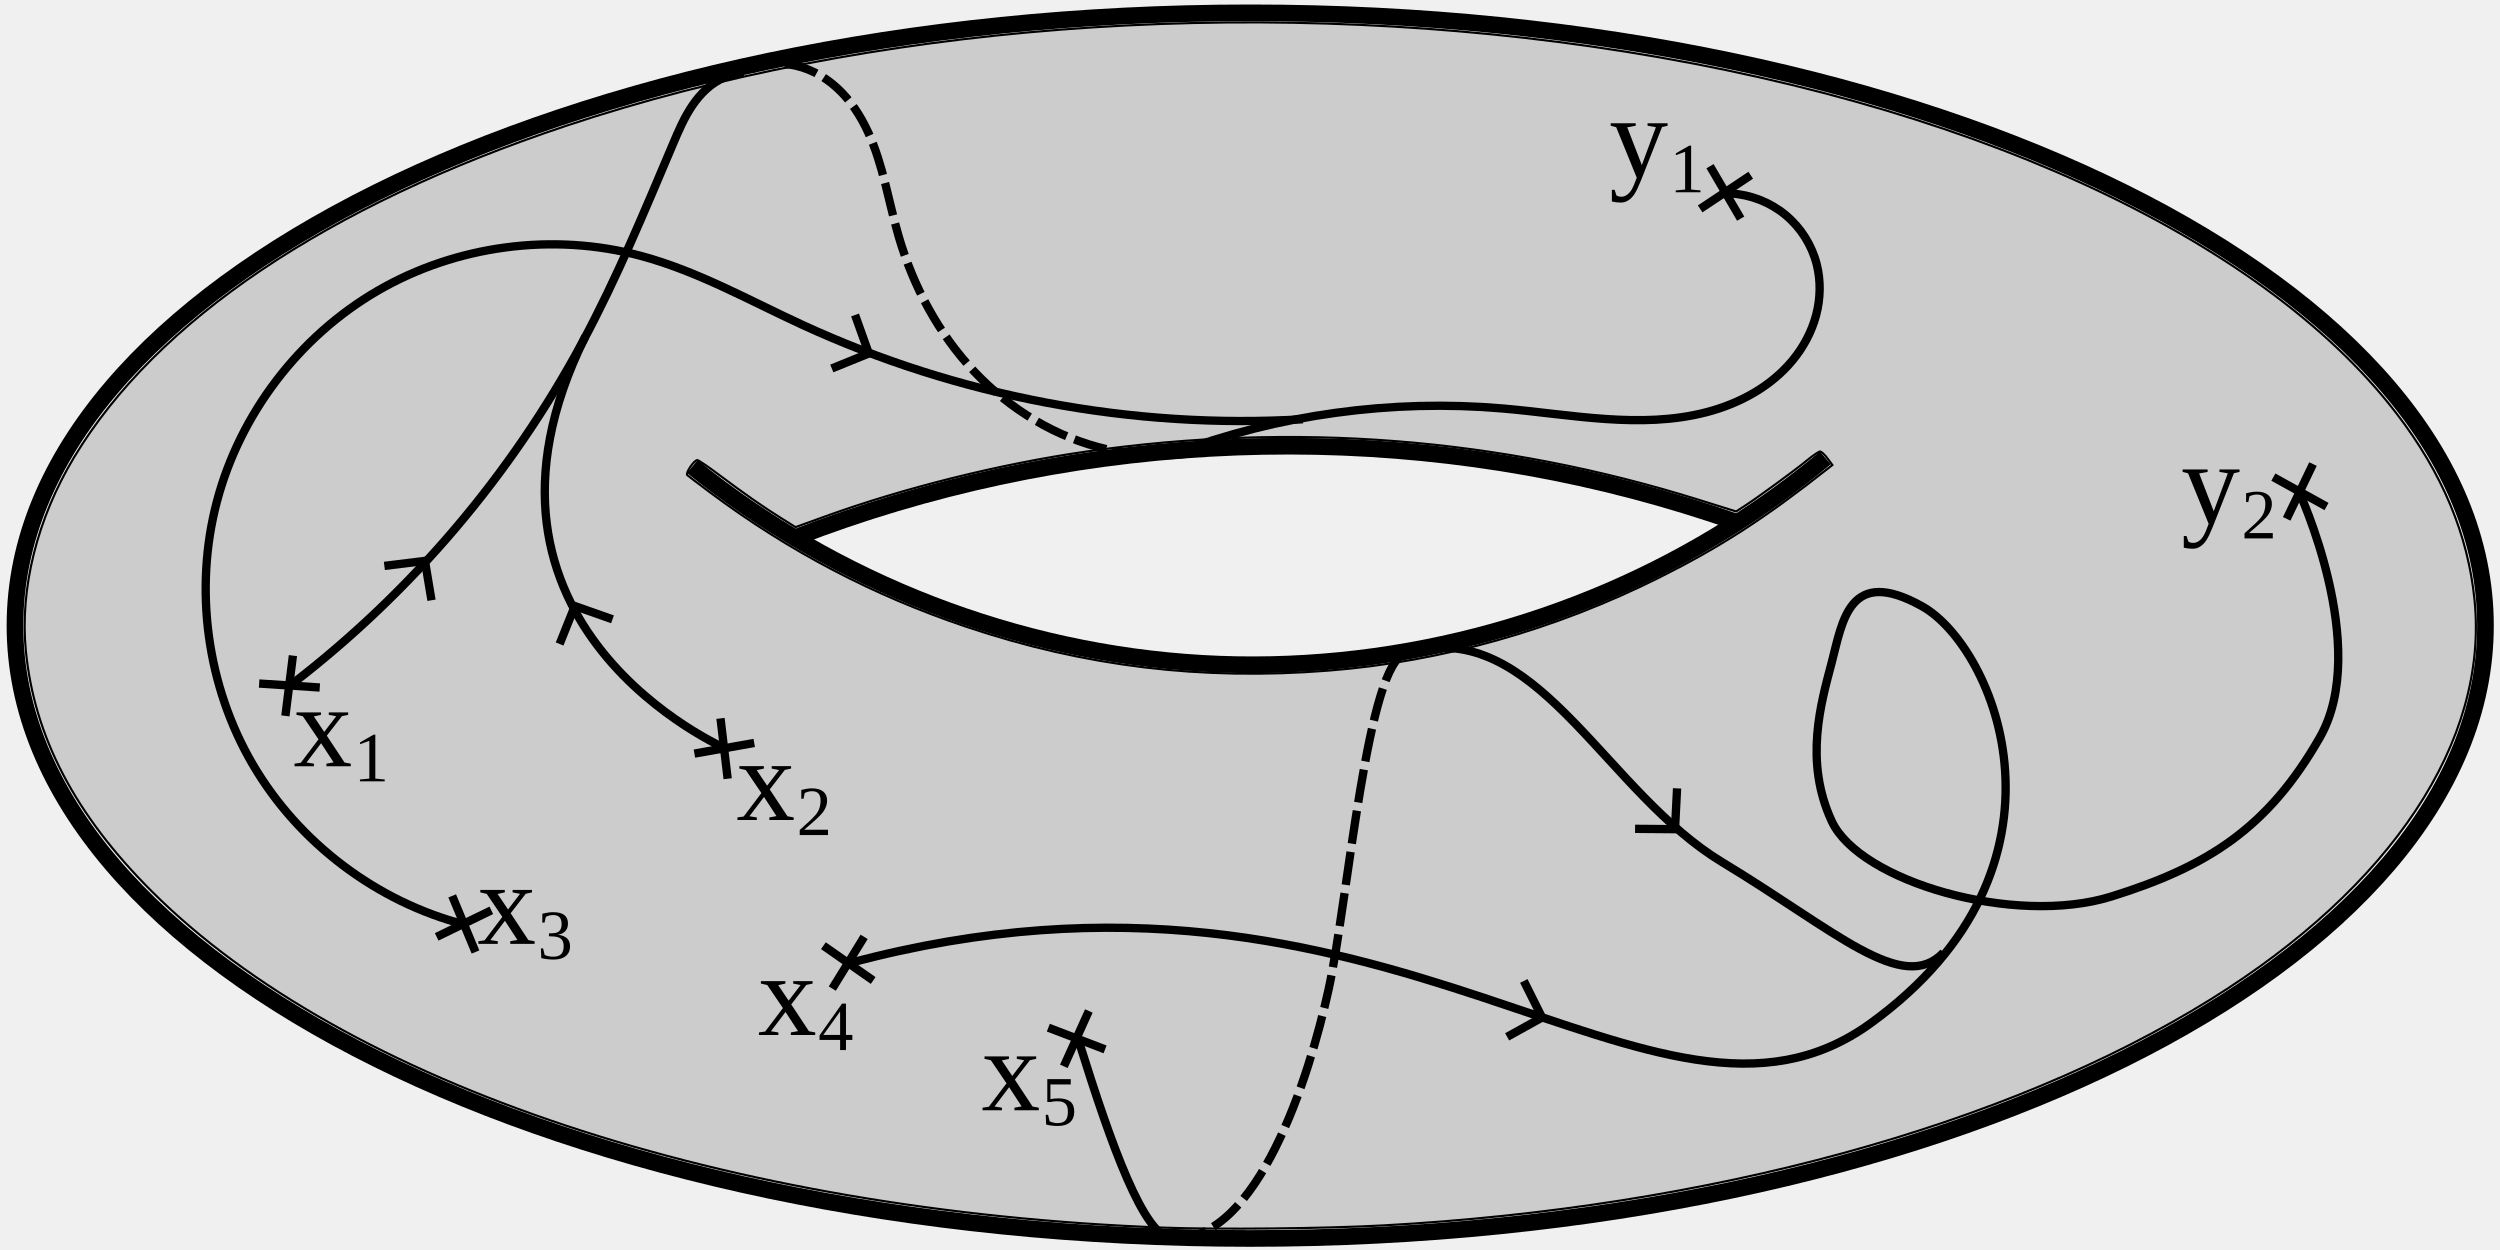
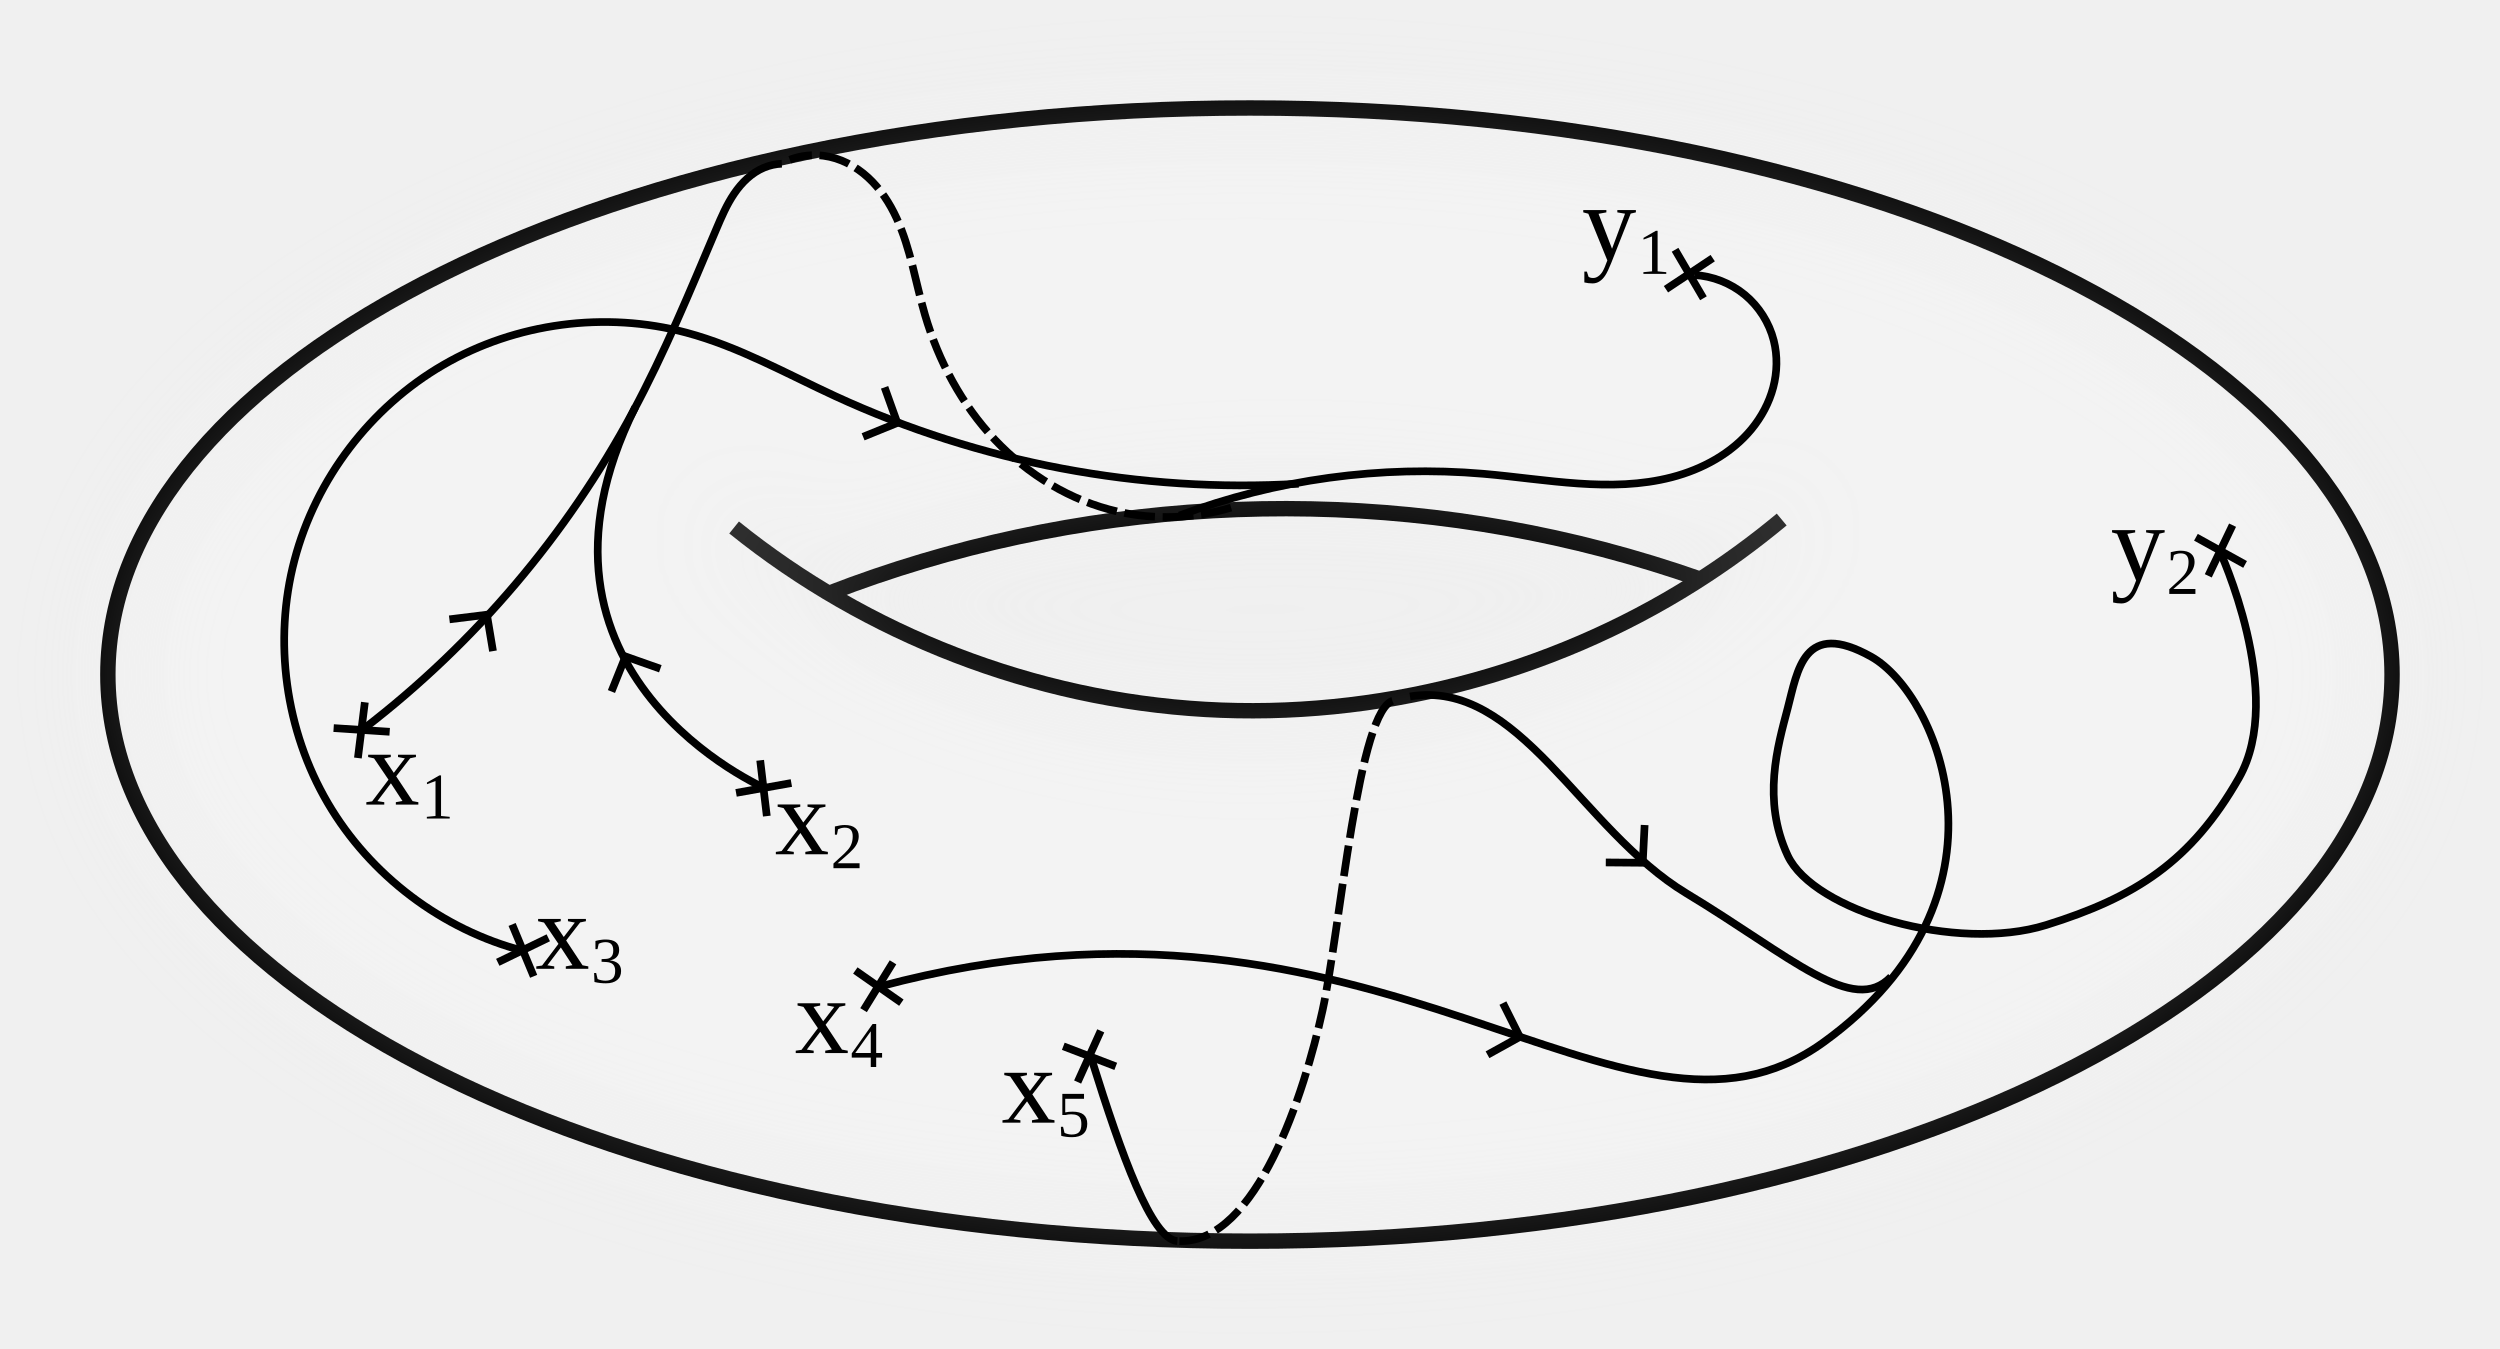
- <svg xmlns="http://www.w3.org/2000/svg" width="300mm" height="150mm" viewBox="0 0 300 150" version="1.1" id="svg5">
+ <svg xmlns="http://www.w3.org/2000/svg" width="324.469mm" height="175.074mm" viewBox="0 0 324.469 175.074" version="1.1" id="svg5">
  <defs id="defs2">
-     </defs>
-   <g id="layer2" style="display:inline">
+     <filter style="color-interpolation-filters:sRGB" id="filter11633" x="-0.052" y="-0.105" width="1.103" height="1.209">
+       <feGaussianBlur stdDeviation="23.671" id="feGaussianBlur11635" />
+     </filter>
+   </defs>
+   <g id="layer2" style="display:inline" transform="translate(12.20277,12.47439)">
    <ellipse style="fill:none;fill-opacity:0.17;stroke:#000000;stroke-width:2;stroke-dasharray:none" id="path3018" cx="150.026" cy="75.078" rx="148.229" ry="73.538" />
    <path style="fill:none;fill-opacity:0.17;stroke:#000000;stroke-width:2;stroke-dasharray:none" d="m 83.075,55.986 c 17.278,13.947 38.98,22.327 61.147,23.612 22.167,1.285 44.692,-4.531 63.466,-16.388 3.959,-2.5 7.754,-5.26 11.352,-8.256" id="path3276" />
    <path style="fill:none;fill-opacity:0.17;stroke:#000000;stroke-width:2;stroke-dasharray:none" d="M 95.459,64.5 C 127.221,52.197 162.875,50.181 195.821,58.824 c 4.264,1.119 8.483,2.41 12.642,3.87" id="path3343" />
-     <path style="fill:#cccccc;stroke:#000000;stroke-width:0.975" d="M 527.777,556.787 C 329.469,549.336 156.396,491.8 68.739,404.184 33.997,369.458 15.566,334.233 11.725,295.215 8.944,266.968 16.817,235.335 33.57,207.441 70.84,145.388 148.346,93.188 256.942,56.999 393.522,11.486 563.46,-1.66 721.583,21.056 c 168.302,24.179 303.387,85.72 365.33,166.435 20.773,27.068 32.497,55.142 35.418,84.809 6.277,63.755 -37.506,129.901 -119.828,181.035 -92.578,57.504 -227.381,94.325 -375.018,102.434 -26.223,1.44 -75.16,1.94 -99.708,1.018 z M 602.619,304.142 c 51.279,-4.06 102.702,-18.553 150.156,-42.319 27.754,-13.9 47.598,-26.736 76.297,-49.353 l 1.988,-1.567 -2.266,-3.065 c -1.246,-1.686 -2.74,-3.065 -3.319,-3.065 -0.579,0 -3.239,1.807 -5.911,4.015 -5.382,4.448 -22.189,16.738 -28.26,20.666 l -3.9,2.523 -16.816,-5.256 C 680.425,198.54 587.256,191.209 492.432,204.834 453.704,210.399 410.127,221.234 374.203,234.232 l -13.404,4.85 -6.586,-4.12 c -8.18,-5.118 -16.647,-11.027 -28.138,-19.637 -4.882,-3.658 -9.297,-6.65 -9.812,-6.65 -1.483,0 -5.493,5.96 -4.572,6.795 0.457,0.415 5.219,4.028 10.582,8.03 35.645,26.598 73.789,46.579 116.038,60.784 53.537,18 106.671,24.422 164.306,19.859 z" id="path604" transform="scale(0.2645833)" />
+     <path style="opacity:0.2;fill:#ffffff;stroke:#000000;stroke-width:0.975;filter:url(#filter11633)" d="M 527.777,556.787 C 329.469,549.336 156.396,491.8 68.739,404.184 33.997,369.458 15.566,334.233 11.725,295.215 8.944,266.968 16.817,235.335 33.57,207.441 70.84,145.388 148.346,93.188 256.942,56.999 393.522,11.486 563.46,-1.66 721.583,21.056 c 168.302,24.179 303.387,85.72 365.33,166.435 20.773,27.068 32.497,55.142 35.418,84.809 6.277,63.755 -37.506,129.901 -119.828,181.035 -92.578,57.504 -227.381,94.325 -375.018,102.434 -26.223,1.44 -75.16,1.94 -99.708,1.018 z M 602.619,304.142 c 51.279,-4.06 102.702,-18.553 150.156,-42.319 27.754,-13.9 47.598,-26.736 76.297,-49.353 l 1.988,-1.567 -2.266,-3.065 c -1.246,-1.686 -2.74,-3.065 -3.319,-3.065 -0.579,0 -3.239,1.807 -5.911,4.015 -5.382,4.448 -22.189,16.738 -28.26,20.666 l -3.9,2.523 -16.816,-5.256 C 680.425,198.54 587.256,191.209 492.432,204.834 453.704,210.399 410.127,221.234 374.203,234.232 l -13.404,4.85 -6.586,-4.12 c -8.18,-5.118 -16.647,-11.027 -28.138,-19.637 -4.882,-3.658 -9.297,-6.65 -9.812,-6.65 -1.483,0 -5.493,5.96 -4.572,6.795 0.457,0.415 5.219,4.028 10.582,8.03 35.645,26.598 73.789,46.579 116.038,60.784 53.537,18 106.671,24.422 164.306,19.859 z" id="path604" transform="scale(0.2645833)" />
  </g>
-   <g id="layer1" style="display:inline">
+   <g id="layer1" style="display:inline" transform="translate(12.20277,12.47439)">
    <path style="display:inline;fill:none;fill-opacity:0.17;stroke:#000000;stroke-width:1;stroke-dasharray:none" d="M 35.088,82.043 C 49.412,71.025 61.368,56.943 69.918,41.022 c 4.116,-7.665 7.441,-15.725 10.836,-23.736 0.676,-1.594 1.36,-3.198 2.333,-4.631 0.972,-1.433 2.262,-2.699 3.859,-3.367 0.735,-0.307 1.526,-0.483 2.322,-0.516" id="path3347" />
    <path style="display:inline;fill:none;fill-opacity:0.17;stroke:#000000;stroke-width:1;stroke-dasharray:4, 1;stroke-dashoffset:0" d="m 147.575,53.406 c -4.748,1.435 -9.869,1.615 -14.706,0.516 -6.096,-1.385 -11.665,-4.78 -15.953,-9.328 -4.288,-4.548 -7.319,-10.214 -9.072,-16.214 -1.221,-4.176 -1.852,-8.554 -3.667,-12.508 -0.907,-1.977 -2.117,-3.839 -3.719,-5.311 C 98.856,9.088 96.843,8.021 94.685,7.74 93.211,7.548 91.689,7.727 90.299,8.256" id="path3351" />
    <path style="fill:none;fill-opacity:0.17;stroke:#000000;stroke-width:1;stroke-dasharray:none;stroke-dashoffset:0" d="m 140.867,54.438 c 12.539,-4.702 26.132,-6.568 39.474,-5.418 8.163,0.704 16.501,2.504 24.431,0.445 3.965,-1.029 7.749,-3.078 10.35,-6.243 1.3,-1.582 2.29,-3.429 2.814,-5.41 0.524,-1.98 0.575,-4.093 0.074,-6.079 -0.584,-2.314 -1.923,-4.431 -3.764,-5.949 -1.841,-1.519 -4.173,-2.431 -6.556,-2.565" id="path4081" />
    <path style="fill:none;fill-opacity:0.17;stroke:#000000;stroke-width:1;stroke-dasharray:none;stroke-dashoffset:0" d="m 101.909,115.583 c 65.274,-17.544 96.491,26.058 122.549,7.224 26.058,-18.834 14.964,-45.15 6.192,-50.052 -8.772,-4.902 -9.546,1.806 -10.836,6.708 -1.29,4.902 -3.354,11.868 0,19.092 3.354,7.224 21.93,12.642 33.54,9.03 11.61,-3.612 18.834,-8.256 25.026,-19.092 6.192,-10.836 -2.58,-29.67 -2.58,-29.67" id="path5541" />
    <path style="fill:none;fill-opacity:0.17;stroke:#000000;stroke-width:1;stroke-dasharray:none;stroke-dashoffset:0" d="m 272.802,57.254 6.38,3.529" id="path7749-4" />
    <path style="fill:none;fill-opacity:0.17;stroke:#000000;stroke-width:1;stroke-dasharray:none;stroke-dashoffset:0" d="m 277.556,55.687 -3.151,6.575" id="path7749-2-1" />
    <path style="fill:none;fill-opacity:0.17;stroke:#000000;stroke-width:1;stroke-dasharray:none;stroke-dashoffset:0" d="M 55.728,110.939 C 45.186,108.206 35.838,101.137 30.336,91.739 24.834,82.341 23.246,70.73 26.023,60.199 28.799,49.669 35.906,40.35 45.326,34.887 c 9.421,-5.464 21.038,-7.004 31.557,-4.185 6.784,1.818 12.972,5.315 19.35,8.256 18.705,8.626 39.551,12.563 60.114,11.352" id="path7003" />
    <path style="fill:none;fill-opacity:0.17;stroke:#000000;stroke-width:1;stroke-dasharray:none;stroke-dashoffset:0" d="M 70.24,40.377 C 52.954,75.207 87.268,89.912 87.268,89.912" id="path7013" />
    <path style="fill:none;fill-opacity:0.17;stroke:#000000;stroke-width:1;stroke-dasharray:none;stroke-dashoffset:0" d="m 86.46,86.207 0.859,7.24" id="path7749-95" />
    <text xml:space="preserve" style="font-size:14.111px;fill:#000000;fill-opacity:1;stroke:none;stroke-width:1;stroke-dasharray:none;stroke-dashoffset:0" x="88.368" y="98.405" id="text7939-2">
      <tspan id="tspan7937-0" style="font-size:14.111px;fill:#000000;fill-opacity:1;stroke:none;stroke-width:1" x="88.368" y="98.405">x</tspan>
    </text>
    <text xml:space="preserve" style="font-size:8.467px;fill:#000000;fill-opacity:1;stroke:none;stroke-width:1;stroke-dasharray:none;stroke-dashoffset:0" x="95.592" y="100.211" id="text8357-7">
      <tspan id="tspan8355-1" style="font-size:8.467px;stroke-width:1" x="95.592" y="100.211">2</tspan>
    </text>
    <path style="fill:none;fill-opacity:0.17;stroke:#000000;stroke-width:1;stroke-dasharray:none;stroke-dashoffset:0" d="m 90.507,89.152 -7.178,1.28" id="path7749-2-7" />
    <path style="fill:none;fill-opacity:0.17;stroke:#000000;stroke-width:1;stroke-dasharray:none;stroke-dashoffset:0" d="m 129.515,125.129 c 3.87,12.384 7.74,23.22 11.094,23.478" id="path7741" />
    <path style="fill:none;fill-opacity:0.17;stroke:#000000;stroke-width:1;stroke-dasharray:4, 1;stroke-dashoffset:0" d="m 140.867,148.607 c 10.062,0.258 16.254,-19.35 18.576,-29.928 2.322,-10.578 4.644,-39.474 9.288,-40.248" id="path7743" />
    <path style="fill:none;fill-opacity:0.17;stroke:#000000;stroke-width:1;stroke-dasharray:none;stroke-dashoffset:0" d="m 170.795,77.916 c 14.19,-2.322 22.188,17.286 35.862,25.542 13.674,8.256 21.672,15.996 26.574,10.836" id="path7747" />
    <path style="fill:none;fill-opacity:1;stroke:#000000;stroke-width:1;stroke-dasharray:none;stroke-dashoffset:0" d="m 196.209,99.46 4.792,0.04 0.248,-4.897" id="path10237-0" />
    <path style="fill:none;fill-opacity:0.17;stroke:#000000;stroke-width:1;stroke-dasharray:none;stroke-dashoffset:0" d="m 130.661,121.316 -3.001,6.645" id="path7749" />
    <path style="fill:none;fill-opacity:0.17;stroke:#000000;stroke-width:1;stroke-dasharray:none;stroke-dashoffset:0" d="m 132.608,125.928 -6.808,-2.609" id="path7749-2" />
    <path style="fill:none;fill-opacity:0.17;stroke:#000000;stroke-width:1;stroke-dasharray:none;stroke-dashoffset:0" d="m 98.807,113.482 5.975,4.179" id="path7749-5" />
    <path style="fill:none;fill-opacity:0.17;stroke:#000000;stroke-width:1;stroke-dasharray:none;stroke-dashoffset:0" d="m 103.699,112.423 -3.824,6.208" id="path7749-2-0" />
    <path style="fill:none;fill-opacity:0.17;stroke:#000000;stroke-width:1;stroke-dasharray:none;stroke-dashoffset:0" d="m 35.15,78.672 -0.902,7.235" id="path7749-9" />
    <path style="fill:none;fill-opacity:0.17;stroke:#000000;stroke-width:1;stroke-dasharray:none;stroke-dashoffset:0" d="m 38.373,82.502 -7.275,-0.479" id="path7749-2-5" />
    <path style="fill:none;fill-opacity:0.17;stroke:#000000;stroke-width:1;stroke-dasharray:none;stroke-dashoffset:0" d="m 54.262,107.507 2.797,6.733" id="path7749-6" />
    <path style="fill:none;fill-opacity:0.17;stroke:#000000;stroke-width:1;stroke-dasharray:none;stroke-dashoffset:0" d="m 58.958,109.24 -6.559,3.184" id="path7749-2-57" />
    <path style="fill:none;fill-opacity:0.17;stroke:#000000;stroke-width:1;stroke-dasharray:none;stroke-dashoffset:0" d="m 205.2,19.943 3.681,6.294" id="path7749-0" />
    <path style="fill:none;fill-opacity:0.17;stroke:#000000;stroke-width:1;stroke-dasharray:none;stroke-dashoffset:0" d="m 210.087,21.026 -6.069,4.041" id="path7749-2-8" />
    <text xml:space="preserve" style="font-size:14.111px;fill:#000000;fill-opacity:1;stroke:none;stroke-width:1;stroke-dasharray:none;stroke-dashoffset:0" x="57.276" y="113.261" id="text7939">
      <tspan id="tspan7937" style="font-size:14.111px;fill:#000000;fill-opacity:1;stroke:none;stroke-width:1" x="57.276" y="113.261">x</tspan>
    </text>
    <text xml:space="preserve" style="font-size:8.467px;fill:#000000;fill-opacity:1;stroke:none;stroke-width:1;stroke-dasharray:none;stroke-dashoffset:0" x="64.5" y="115.067" id="text8357">
      <tspan id="tspan8355" style="font-size:8.467px;stroke-width:1" x="64.5" y="115.067">3</tspan>
    </text>
    <text xml:space="preserve" style="font-size:14.111px;fill:#000000;fill-opacity:1;stroke:none;stroke-width:1;stroke-dasharray:none;stroke-dashoffset:0" x="35.22" y="91.955" id="text7939-3">
      <tspan id="tspan7937-2" style="font-size:14.111px;fill:#000000;fill-opacity:1;stroke:none;stroke-width:1" x="35.22" y="91.955">x</tspan>
    </text>
    <text xml:space="preserve" style="font-size:8.467px;fill:#000000;fill-opacity:1;stroke:none;stroke-width:1;stroke-dasharray:none;stroke-dashoffset:0" x="42.444" y="93.761" id="text8357-0">
      <tspan id="tspan8355-4" style="font-size:8.467px;stroke-width:1" x="42.444" y="93.761">1</tspan>
    </text>
    <text xml:space="preserve" style="font-size:14.111px;fill:#000000;fill-opacity:1;stroke:none;stroke-width:1;stroke-dasharray:none;stroke-dashoffset:0" x="90.948" y="124.204" id="text7939-32">
      <tspan id="tspan7937-8" style="font-size:14.111px;fill:#000000;fill-opacity:1;stroke:none;stroke-width:1" x="90.948" y="124.204">x</tspan>
    </text>
    <text xml:space="preserve" style="font-size:8.467px;fill:#000000;fill-opacity:1;stroke:none;stroke-width:1;stroke-dasharray:none;stroke-dashoffset:0" x="98.172" y="126.01" id="text8357-5">
      <tspan id="tspan8355-7" style="font-size:8.467px;stroke-width:1" x="98.172" y="126.01">4</tspan>
    </text>
    <text xml:space="preserve" style="font-size:14.111px;fill:#000000;fill-opacity:1;stroke:none;stroke-width:1;stroke-dasharray:none;stroke-dashoffset:0" x="117.78" y="133.234" id="text7939-4">
      <tspan id="tspan7937-6" style="font-size:14.111px;fill:#000000;fill-opacity:1;stroke:none;stroke-width:1" x="117.78" y="133.234">x</tspan>
    </text>
    <text xml:space="preserve" style="font-size:8.467px;fill:#000000;fill-opacity:1;stroke:none;stroke-width:1;stroke-dasharray:none;stroke-dashoffset:0" x="125.004" y="135.04" id="text8357-51">
      <tspan id="tspan8355-72" style="font-size:8.467px;stroke-width:1" x="125.004" y="135.04">5</tspan>
    </text>
    <text xml:space="preserve" style="font-size:14.111px;fill:#000000;fill-opacity:1;stroke:none;stroke-width:1;stroke-dasharray:none;stroke-dashoffset:0" x="193.115" y="21.263" id="text7939-9">
      <tspan id="tspan7937-4" style="font-size:14.111px;fill:#000000;fill-opacity:1;stroke:none;stroke-width:1" x="193.115" y="21.263">y</tspan>
    </text>
    <text xml:space="preserve" style="font-size:8.467px;fill:#000000;fill-opacity:1;stroke:none;stroke-width:1;stroke-dasharray:none;stroke-dashoffset:0" x="200.339" y="23.069" id="text8357-9">
      <tspan id="tspan8355-0" style="font-size:8.467px;stroke-width:1" x="200.339" y="23.069">1</tspan>
    </text>
    <text xml:space="preserve" style="font-size:14.111px;fill:#000000;fill-opacity:1;stroke:none;stroke-width:1;stroke-dasharray:none;stroke-dashoffset:0" x="261.743" y="62.801" id="text7939-7">
      <tspan id="tspan7937-5" style="font-size:14.111px;fill:#000000;fill-opacity:1;stroke:none;stroke-width:1" x="261.743" y="62.801">y</tspan>
    </text>
    <text xml:space="preserve" style="font-size:8.467px;fill:#000000;fill-opacity:1;stroke:none;stroke-width:1;stroke-dasharray:none;stroke-dashoffset:0" x="268.967" y="64.607" id="text8357-8">
      <tspan id="tspan8355-6" style="font-size:8.467px;stroke-width:1" x="268.967" y="64.607">2</tspan>
    </text>
    <path style="fill:none;fill-opacity:1;stroke:#000000;stroke-width:1;stroke-dasharray:none;stroke-dashoffset:0" d="m 180.857,124.42 4.192,-2.322 -2.193,-4.386" id="path10237" />
    <path style="fill:none;fill-opacity:1;stroke:#000000;stroke-width:1;stroke-dasharray:none;stroke-dashoffset:0" d="m 73.499,74.32 -4.52,-1.594 -1.824,4.552" id="path10237-6" />
    <path style="fill:none;fill-opacity:1;stroke:#000000;stroke-width:1;stroke-dasharray:none;stroke-dashoffset:0" d="m 51.78,72.032 -0.79,-4.727 -4.866,0.604" id="path10237-9" />
    <path style="fill:none;fill-opacity:1;stroke:#000000;stroke-width:1;stroke-dasharray:none;stroke-dashoffset:0" d="m 99.816,44.216 4.441,-1.803 -1.652,-4.617" id="path10237-4" />
  </g>
</svg>
